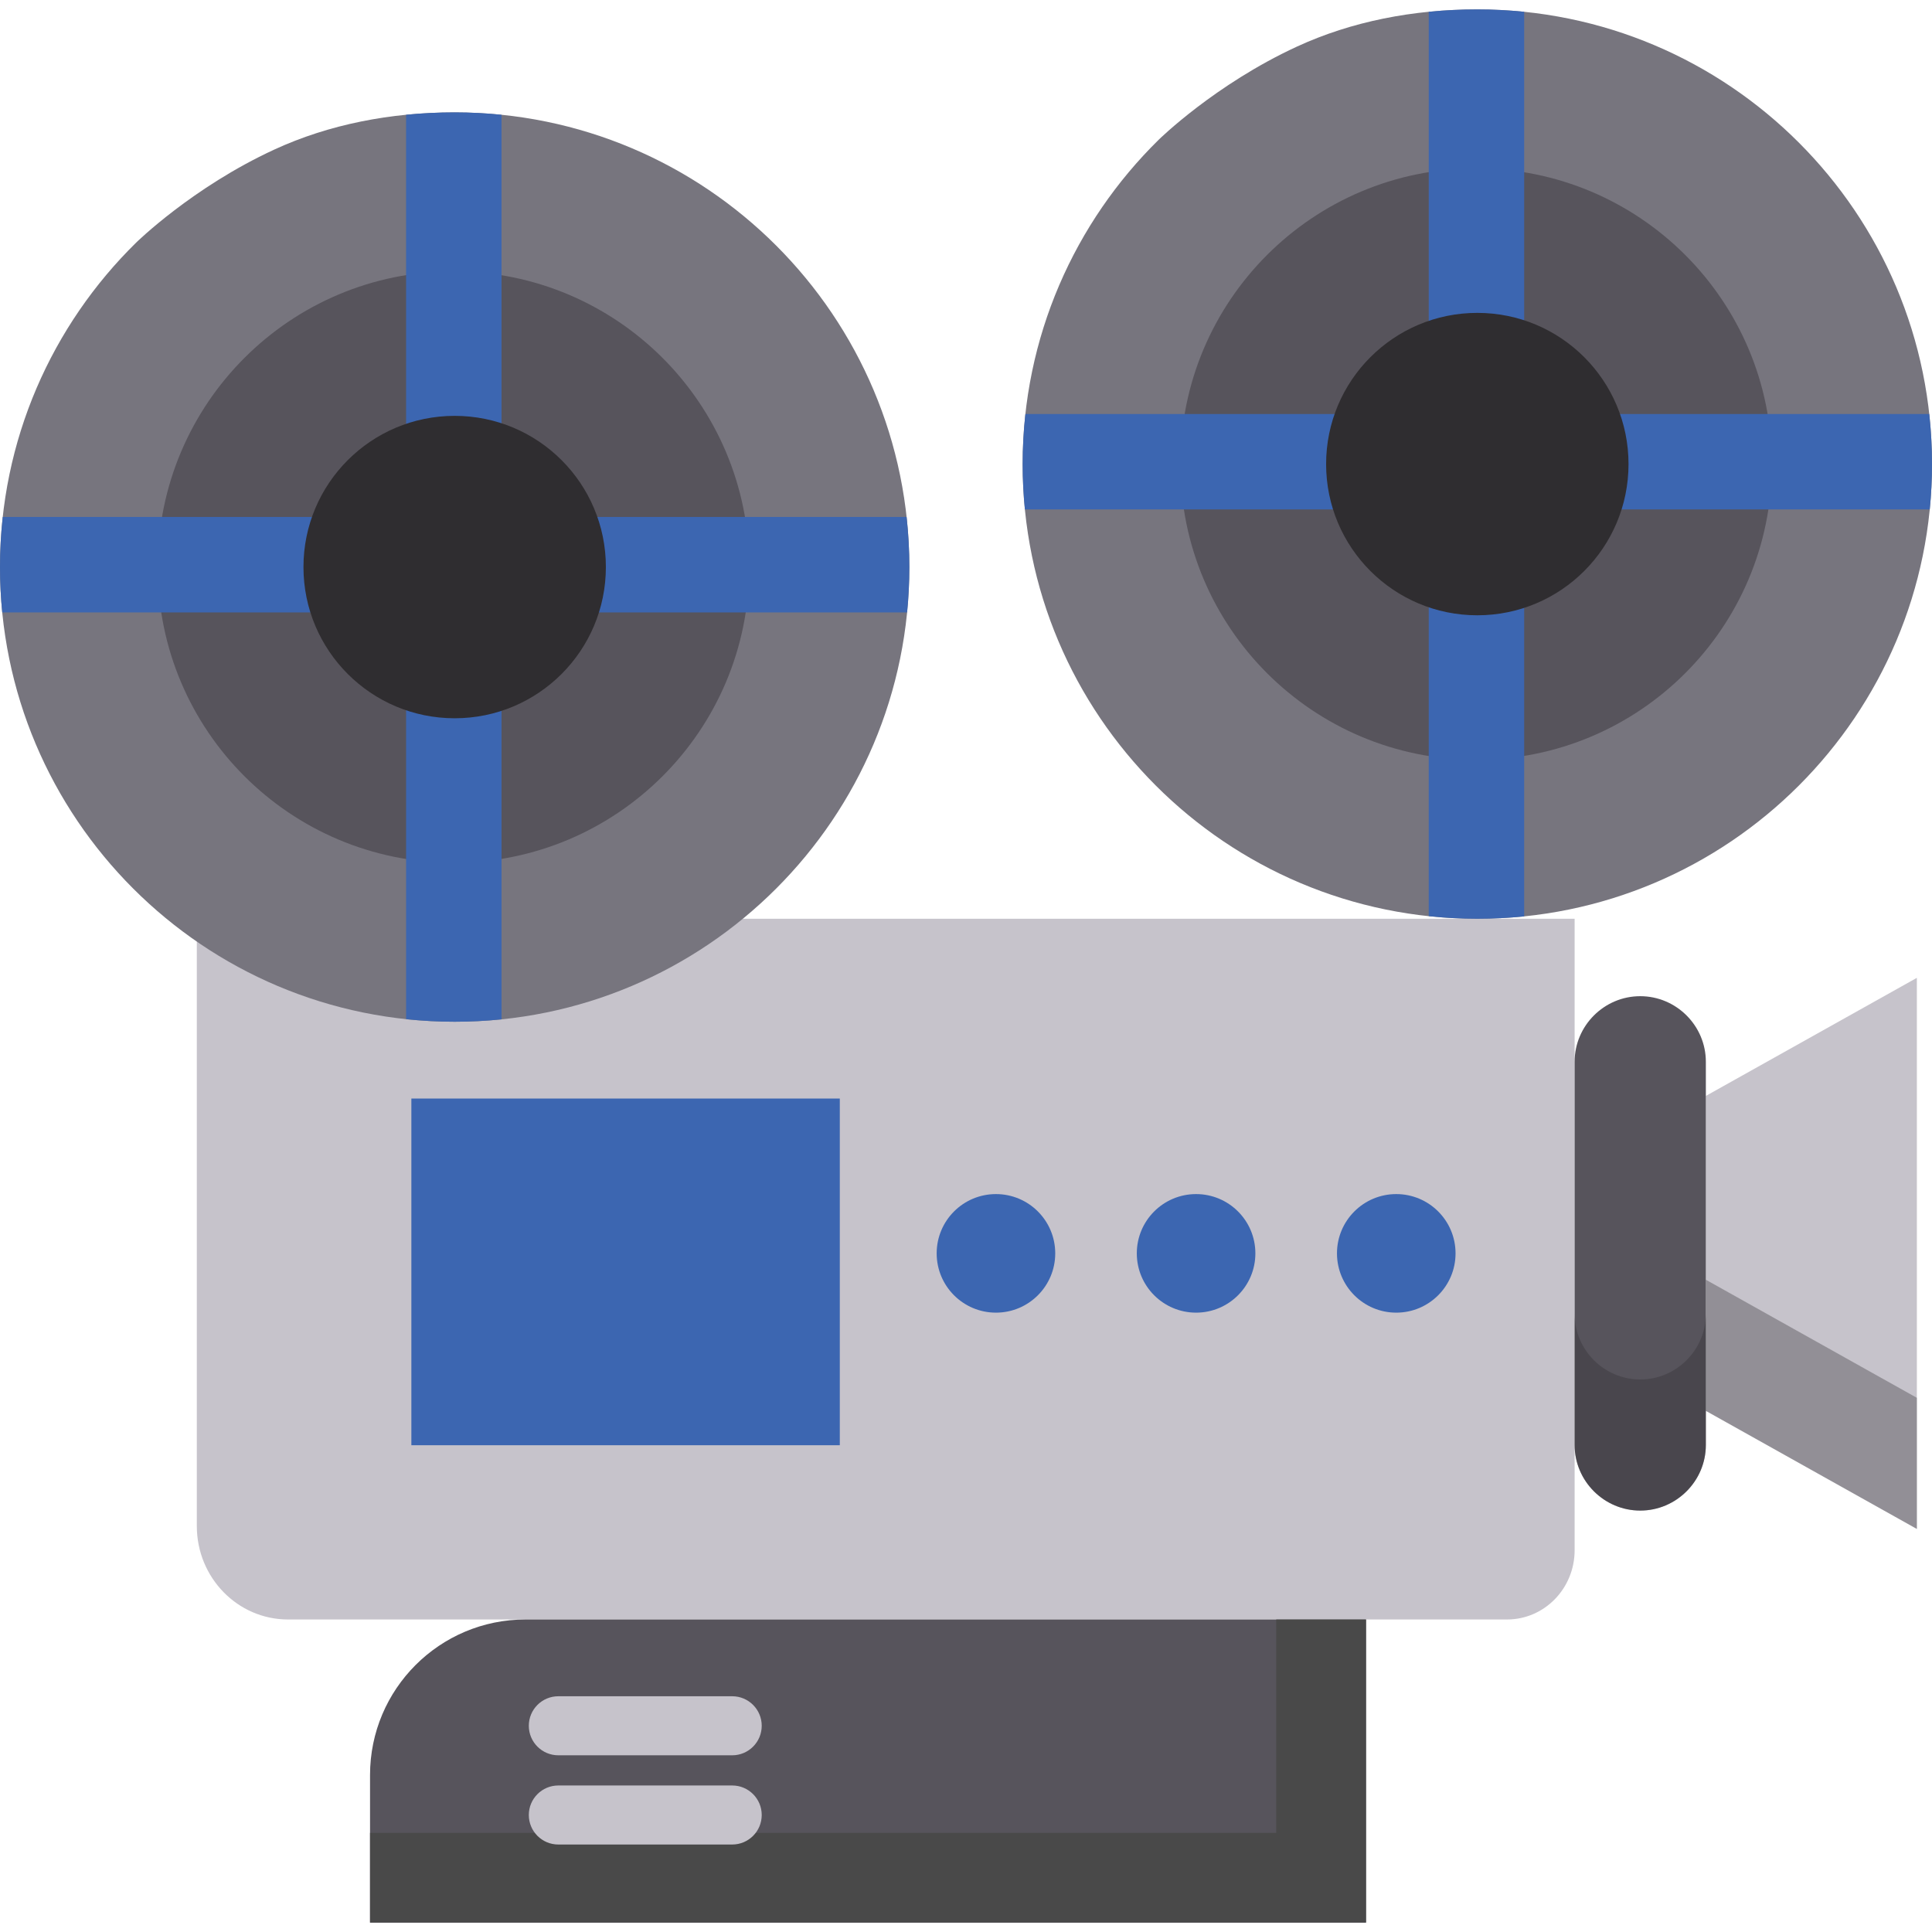
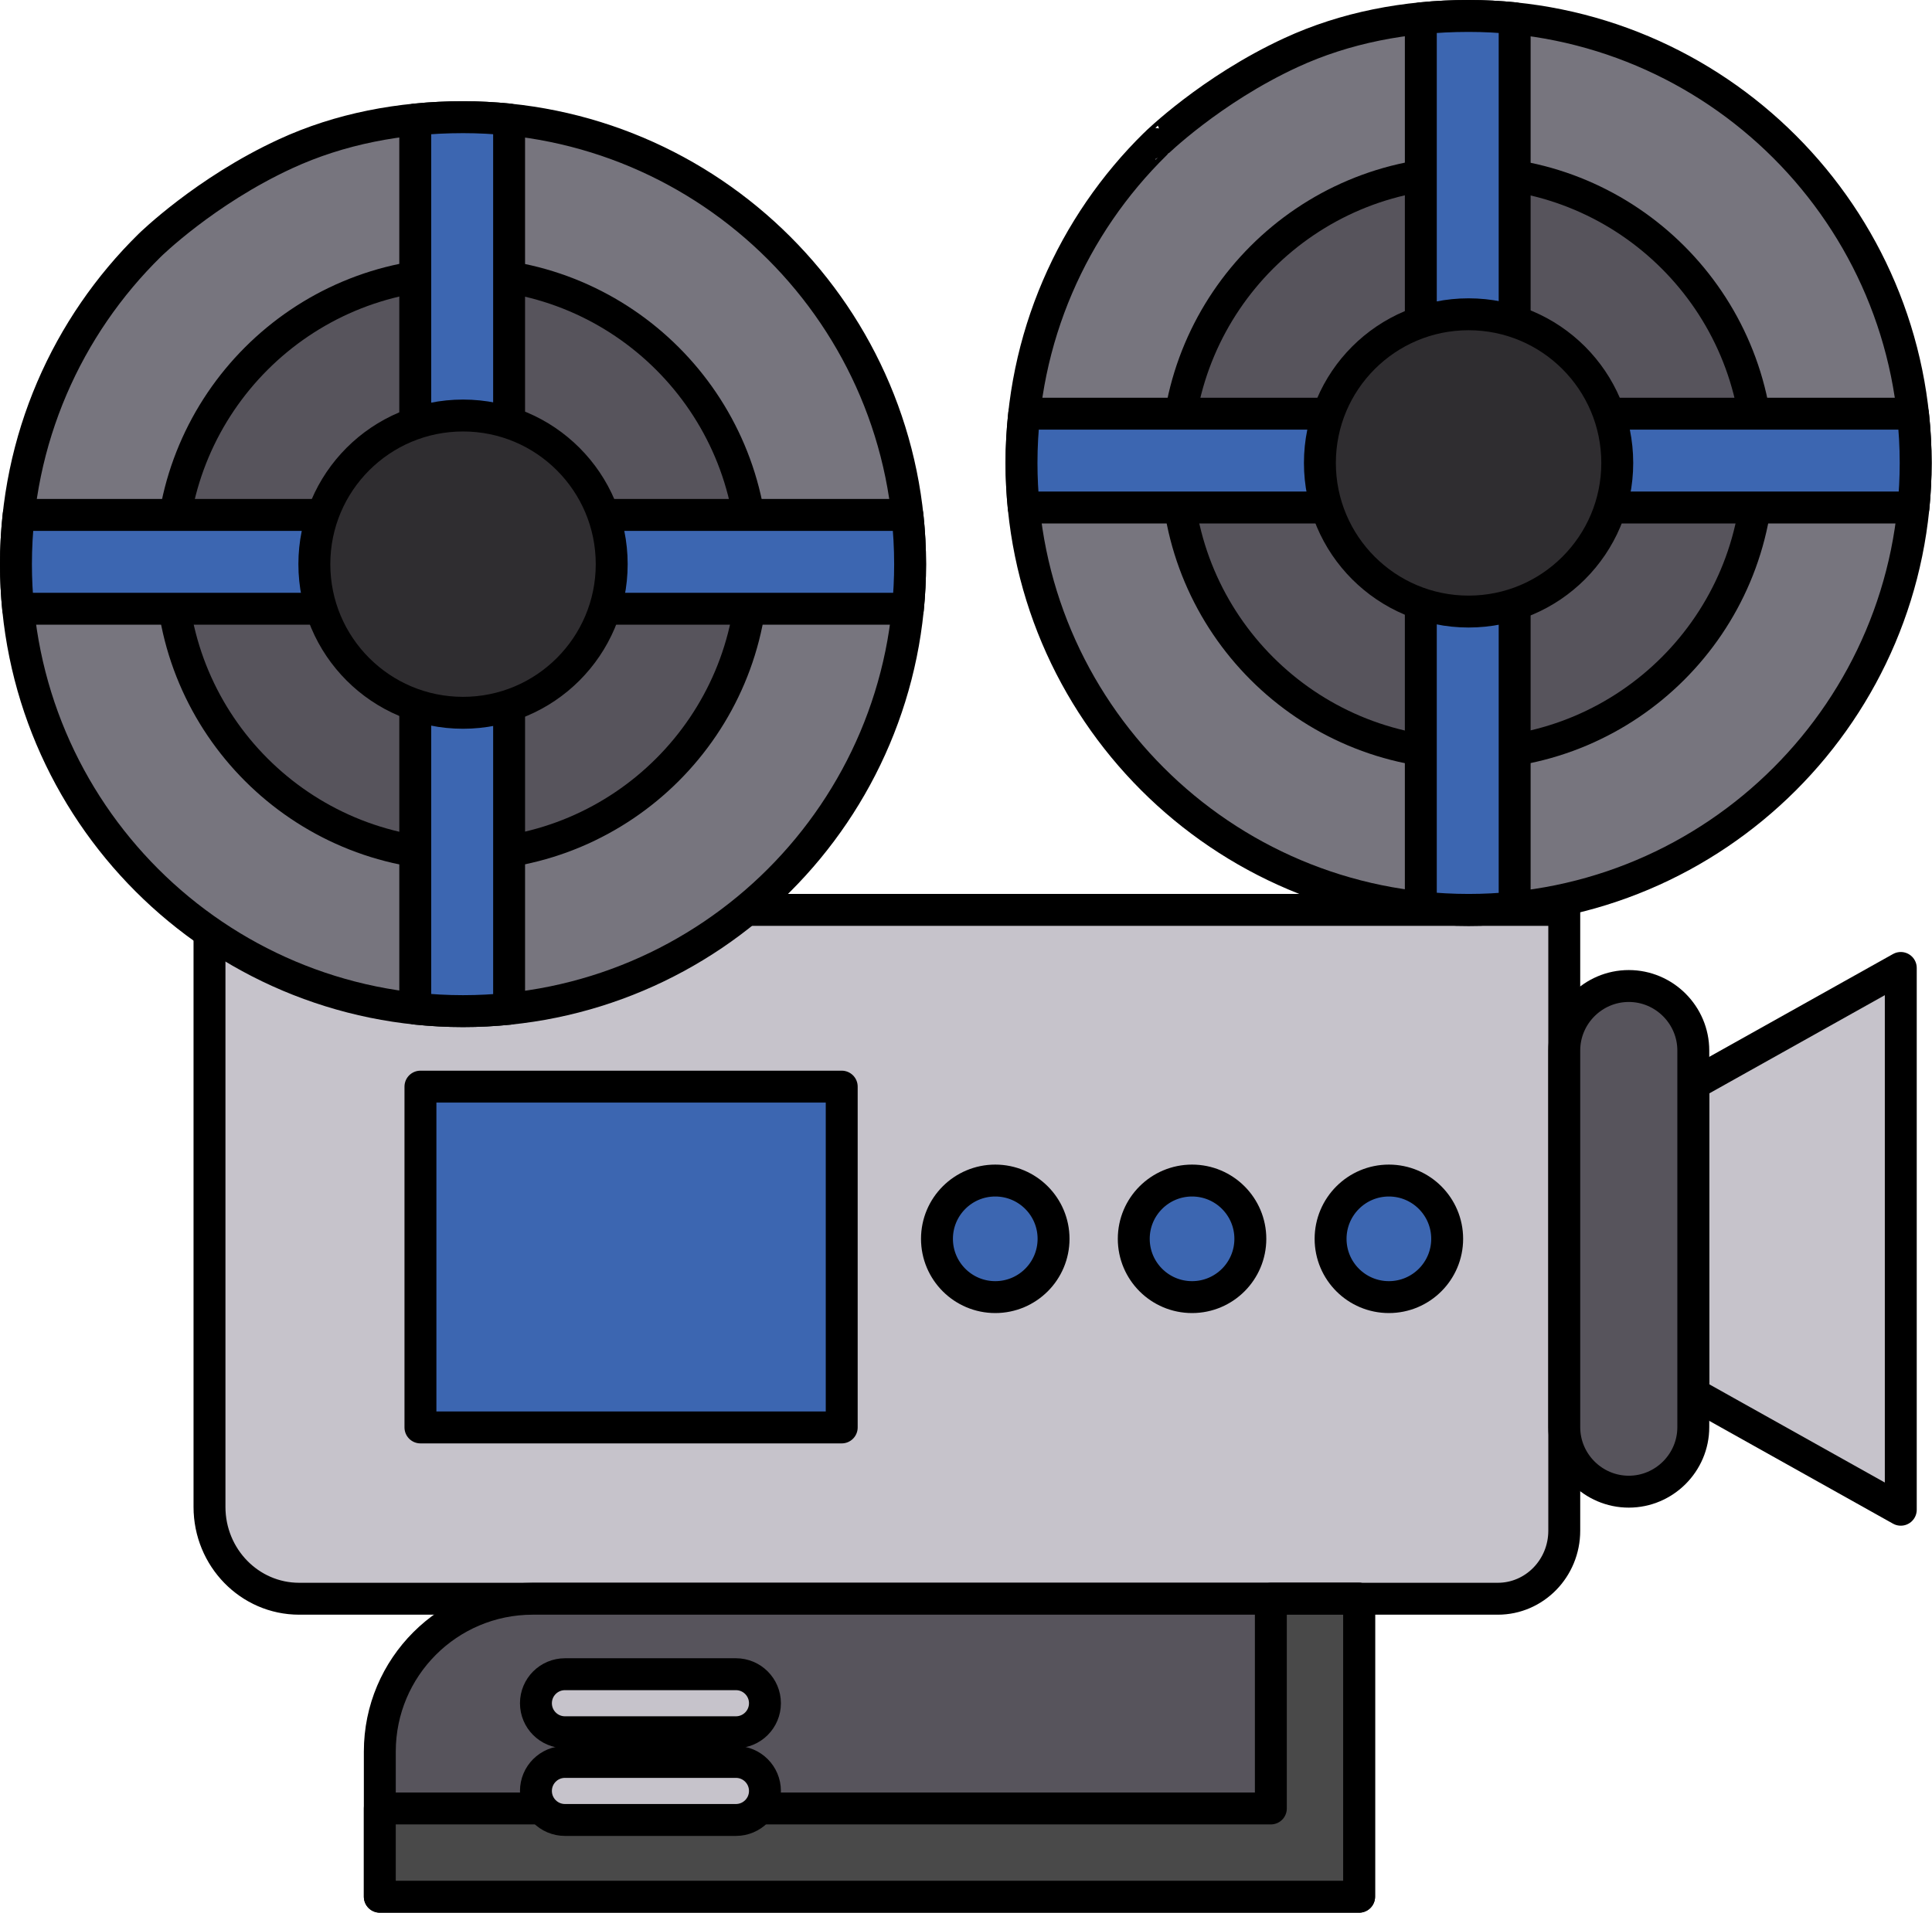
- <svg xmlns="http://www.w3.org/2000/svg" height="800px" width="800px" version="1.1" id="Layer_1" viewBox="0 0 512 512" xml:space="preserve">
-   <path style="fill:#C6C3CB;" d="M191.124,243.481h57.102h42.833h126.233v167.353c0,10.132-8.018,18.345-17.909,18.345H76.33  c-13.348,0.001-24.169-11.083-24.169-24.757V245.619L191.124,243.481z" />
-   <path style="fill:#57545C;" d="M362.002,509.506H98.064v-39.118c0-22.758,18.45-41.208,41.208-41.208h222.73V509.506z" />
-   <polygon style="fill:#494949;" points="338.213,429.181 338.213,485.717 98.064,485.717 98.064,509.506 362.002,509.506   362.002,429.181 " />
+ <svg xmlns="http://www.w3.org/2000/svg" width="100%" height="100%" viewBox="0 0 3390 3357" version="1.1" xml:space="preserve" style="fill-rule:evenodd;clip-rule:evenodd;stroke-linejoin:round;stroke-miterlimit:2;">
+   <path d="M1272.297,1596.926l1472.448,0l0,1089.538c0,65.964 -52.201,119.434 -116.595,119.434l-2103.21,0c-86.901,0.007 -157.35,-72.155 -157.35,-161.178l0,-1033.874l904.707,-13.919l-0,-0.001Z" style="fill:#c6c3cb;fill-rule:nonzero;stroke:#000;stroke-width:56px;" />
+   <path d="M2384.784,3328.859l-1718.346,0l0,-254.674c0,-148.164 120.117,-268.281 268.281,-268.281l1450.065,0l0,522.956l0,-0.001Z" style="fill:#57545c;fill-rule:nonzero;stroke:#000;stroke-width:56px;" />
+   <path d="M2229.908,2805.91l0,368.073l-1563.47,0l-0,154.876l1718.346,0l0,-522.949l-154.876,0Z" style="fill:#494949;fill-rule:nonzero;stroke:#000;stroke-width:56px;" />
  <g>
-     <path style="fill:#C6C3CB;" d="M194.041,465.172h-46.076c-4.321,0-7.824-3.503-7.824-7.824s3.503-7.824,7.824-7.824h46.076   c4.321,0,7.824,3.503,7.824,7.824S198.362,465.172,194.041,465.172z" />
-     <path style="fill:#C6C3CB;" d="M194.041,488.818h-46.076c-4.321,0-7.824-3.503-7.824-7.824s3.503-7.824,7.824-7.824h46.076   c4.321,0,7.824,3.503,7.824,7.824S198.362,488.818,194.041,488.818z" />
-     <polygon style="fill:#C6C3CB;" points="507.99,405.186 452.067,373.889 452.067,290.431 507.99,259.134  " />
+     <path d="M1291.288,3040.227l-299.974,0c-28.132,0 -50.938,-22.806 -50.938,-50.938c0,-28.132 22.806,-50.938 50.938,-50.938l299.974,0c28.132,0 50.938,22.806 50.938,50.938c0,28.132 -22.806,50.938 -50.938,50.938Z" style="fill:#c6c3cb;fill-rule:nonzero;stroke:#000;stroke-width:56px;" />
+     <path d="M1291.288,3194.172l-299.974,0c-28.132,0 -50.938,-22.806 -50.938,-50.938c0,-28.132 22.806,-50.938 50.938,-50.938l299.974,0c28.132,0 50.938,22.806 50.938,50.938c0,28.132 -22.806,50.938 -50.938,50.938Z" style="fill:#c6c3cb;fill-rule:nonzero;stroke:#000;stroke-width:56px;" />
+     <path d="M3335.227,2649.693l-364.082,-203.757l0,-543.346l364.082,-203.757l0,950.86Z" style="fill:#c6c3cb;fill-rule:nonzero;stroke:#000;stroke-width:56px;" />
  </g>
-   <path style="fill:#57545C;" d="M434.681,400.318L434.681,400.318c-9.563,0-17.388-7.824-17.388-17.388V281.389  c0-9.563,7.824-17.388,17.388-17.388l0,0c9.563,0,17.388,7.824,17.388,17.388V382.93  C452.067,392.493,444.243,400.318,434.681,400.318z" />
-   <path style="opacity:0.34;fill:#2F2D30;enable-background:new    ;" d="M452.067,348.182c0,9.563-7.824,17.388-17.388,17.388l0,0  c-9.563,0-17.388-7.824-17.388-17.388v34.748c0,9.563,7.824,17.388,17.388,17.388l0,0c9.563,0,17.388-7.824,17.388-17.388v-9.042  l55.923,31.297v-34.748l-55.923-31.297V348.182z" />
+   <path d="M2857.955,2618c-62.259,0 -113.203,-50.938 -113.203,-113.203l0,-661.074c0,-62.259 50.938,-113.203 113.203,-113.203c62.259,0 113.203,50.938 113.203,113.203l0,661.074c-0.013,62.259 -50.951,113.203 -113.203,113.203Z" style="fill:#57545c;fill-rule:nonzero;stroke:#000;stroke-width:56px;" />
  <g>
-     <polygon style="fill:#3C66B1;" points="181.43,291.126 222.556,291.126 222.556,383.001 109.016,383.001 109.016,291.126    139.7,291.126  " />
-     <circle style="fill:#3C66B1;" cx="263.938" cy="332.155" r="15.711" />
-     <circle style="fill:#3C66B1;" cx="316.976" cy="332.155" r="15.711" />
-     <circle style="fill:#3C66B1;" cx="370.024" cy="332.155" r="15.711" />
+     <rect x="737.74" y="1907.115" width="739.193" height="598.145" style="fill:#3c66b1;fill-rule:nonzero;stroke:#000;stroke-width:56px;" />
+     <circle cx="1746.347" cy="2174.23" r="102.285" style="fill:#3c66b1;stroke:#000;stroke-width:56px;" />
+     <circle cx="2091.646" cy="2174.23" r="102.285" style="fill:#3c66b1;stroke:#000;stroke-width:56px;" />
+     <circle cx="2437.011" cy="2174.23" r="102.285" style="fill:#3c66b1;stroke:#000;stroke-width:56px;" />
  </g>
-   <path style="fill:#77757E;" d="M72.681,39.643c14.504-6.688,30.824-9.859,47.812-9.859c66.547,0,120.493,53.947,120.493,120.493  S187.04,270.771,120.493,270.771S0,216.825,0,150.278c0-33.669,13.809-64.113,36.073-85.976  C36.073,64.302,50.948,49.664,72.681,39.643z" />
-   <circle style="fill:#57545C;" cx="120.18" cy="150.278" r="78.368" />
-   <path style="fill:#3C66B1;" d="M132.91,30.418c-4.082-0.418-8.225-0.633-12.417-0.633c-4.342,0-8.639,0.21-12.875,0.63v106.588H0.73  C0.252,141.363,0,145.791,0,150.278c0,4.056,0.203,8.064,0.596,12.017h107.023v107.791c4.23,0.45,8.525,0.685,12.875,0.685  c4.193,0,8.334-0.216,12.417-0.633V162.295h107.481c0.391-3.953,0.596-7.961,0.596-12.017c0-4.487-0.253-8.914-0.731-13.275H132.91  V30.418z" />
-   <circle style="fill:#2F2D30;" cx="120.493" cy="150.278" r="40.071" />
-   <path style="fill:#77757E;" d="M343.694,12.353c14.504-6.688,30.824-9.859,47.812-9.859C458.053,2.494,512,56.441,512,122.988  s-53.947,120.493-120.493,120.493s-120.493-53.947-120.493-120.493c0-33.669,13.809-64.113,36.073-85.976  C307.086,37.012,321.962,22.374,343.694,12.353z" />
-   <circle style="fill:#57545C;" cx="391.192" cy="122.987" r="78.368" />
-   <path style="fill:#3C66B1;" d="M403.924,3.128c-4.082-0.418-8.225-0.633-12.417-0.633c-4.342,0-8.639,0.21-12.875,0.63v106.588  h-106.89c-0.478,4.36-0.73,8.788-0.73,13.275c0,4.056,0.203,8.064,0.596,12.017h107.023v107.791c4.23,0.45,8.525,0.685,12.875,0.685  c4.193,0,8.334-0.216,12.417-0.633V135.005h107.481c0.391-3.953,0.596-7.961,0.596-12.017c0-4.487-0.254-8.914-0.731-13.275H403.924  V3.128z" />
-   <circle style="fill:#2F2D30;" cx="391.504" cy="122.987" r="40.071" />
+   <path d="M501.184,269.855c94.427,-43.542 200.677,-64.186 311.276,-64.186c433.249,0 784.46,351.217 784.46,784.46c0,433.242 -351.211,784.466 -784.46,784.466c-433.249,0 -784.46,-351.211 -784.46,-784.46c-0,-219.199 89.902,-417.402 234.85,-559.74c0,0 96.842,-95.299 238.333,-160.54l0.001,0Z" style="fill:#77757e;fill-rule:nonzero;stroke:#000;stroke-width:56px;" />
+   <circle cx="810.422" cy="990.135" r="510.208" style="fill:#57545c;stroke:#000;stroke-width:56px;" />
+   <path d="M893.3,209.797c-26.576,-2.721 -53.548,-4.121 -80.84,-4.121c-28.268,0 -56.243,1.367 -83.822,4.102l0,693.932l-695.885,0c-3.112,28.385 -4.753,57.214 -4.753,86.426c0,26.406 1.322,52.5 3.88,78.236l696.764,0l0,701.764c27.539,2.93 55.501,4.46 83.822,4.46c27.298,0 54.258,-1.406 80.84,-4.121l0,-702.103l699.746,0c2.546,-25.736 3.88,-51.829 3.88,-78.236c0,-29.212 -1.647,-58.034 -4.759,-86.426l-698.874,0l0,-693.913l0.001,0Z" style="fill:#3c66b1;fill-rule:nonzero;stroke:#000;stroke-width:56px;" />
+   <circle cx="812.46" cy="990.135" r="260.879" style="fill:#2f2d30;stroke:#000;stroke-width:56px;" />
+   <path d="M2265.591,92.186c94.427,-43.542 200.677,-64.186 311.276,-64.186c433.249,0 784.466,351.217 784.466,784.466c0,433.249 -351.217,784.46 -784.46,784.46c-433.242,0 -784.46,-351.217 -784.46,-784.46c0,-219.199 89.902,-417.402 234.85,-559.74c-0.007,-0 96.842,-95.299 238.327,-160.54l0.001,0Z" style="fill:#77757e;fill-rule:nonzero;stroke:#000;stroke-width:56px;" />
+   <circle cx="2574.823" cy="812.46" r="510.208" style="fill:#57545c;stroke:#000;stroke-width:56px;" />
+   <path d="M2657.714,32.128c-26.576,-2.721 -53.548,-4.121 -80.84,-4.121c-28.268,0 -56.243,1.367 -83.822,4.102l0,693.932l-695.898,0c-3.112,28.385 -4.753,57.214 -4.753,86.426c0,26.406 1.322,52.5 3.88,78.236l696.764,0l0,701.764c27.539,2.93 55.501,4.46 83.822,4.46c27.298,0 54.258,-1.406 80.84,-4.121l0,-702.103l699.746,0c2.546,-25.736 3.88,-51.829 3.88,-78.236c0,-29.212 -1.654,-58.034 -4.759,-86.426l-698.861,0l0,-693.913l0.001,-0Z" style="fill:#3c66b1;fill-rule:nonzero;stroke:#000;stroke-width:56px;" />
+   <circle cx="2576.855" cy="812.46" r="260.879" style="fill:#2f2d30;stroke:#000;stroke-width:56px;" />
</svg>
